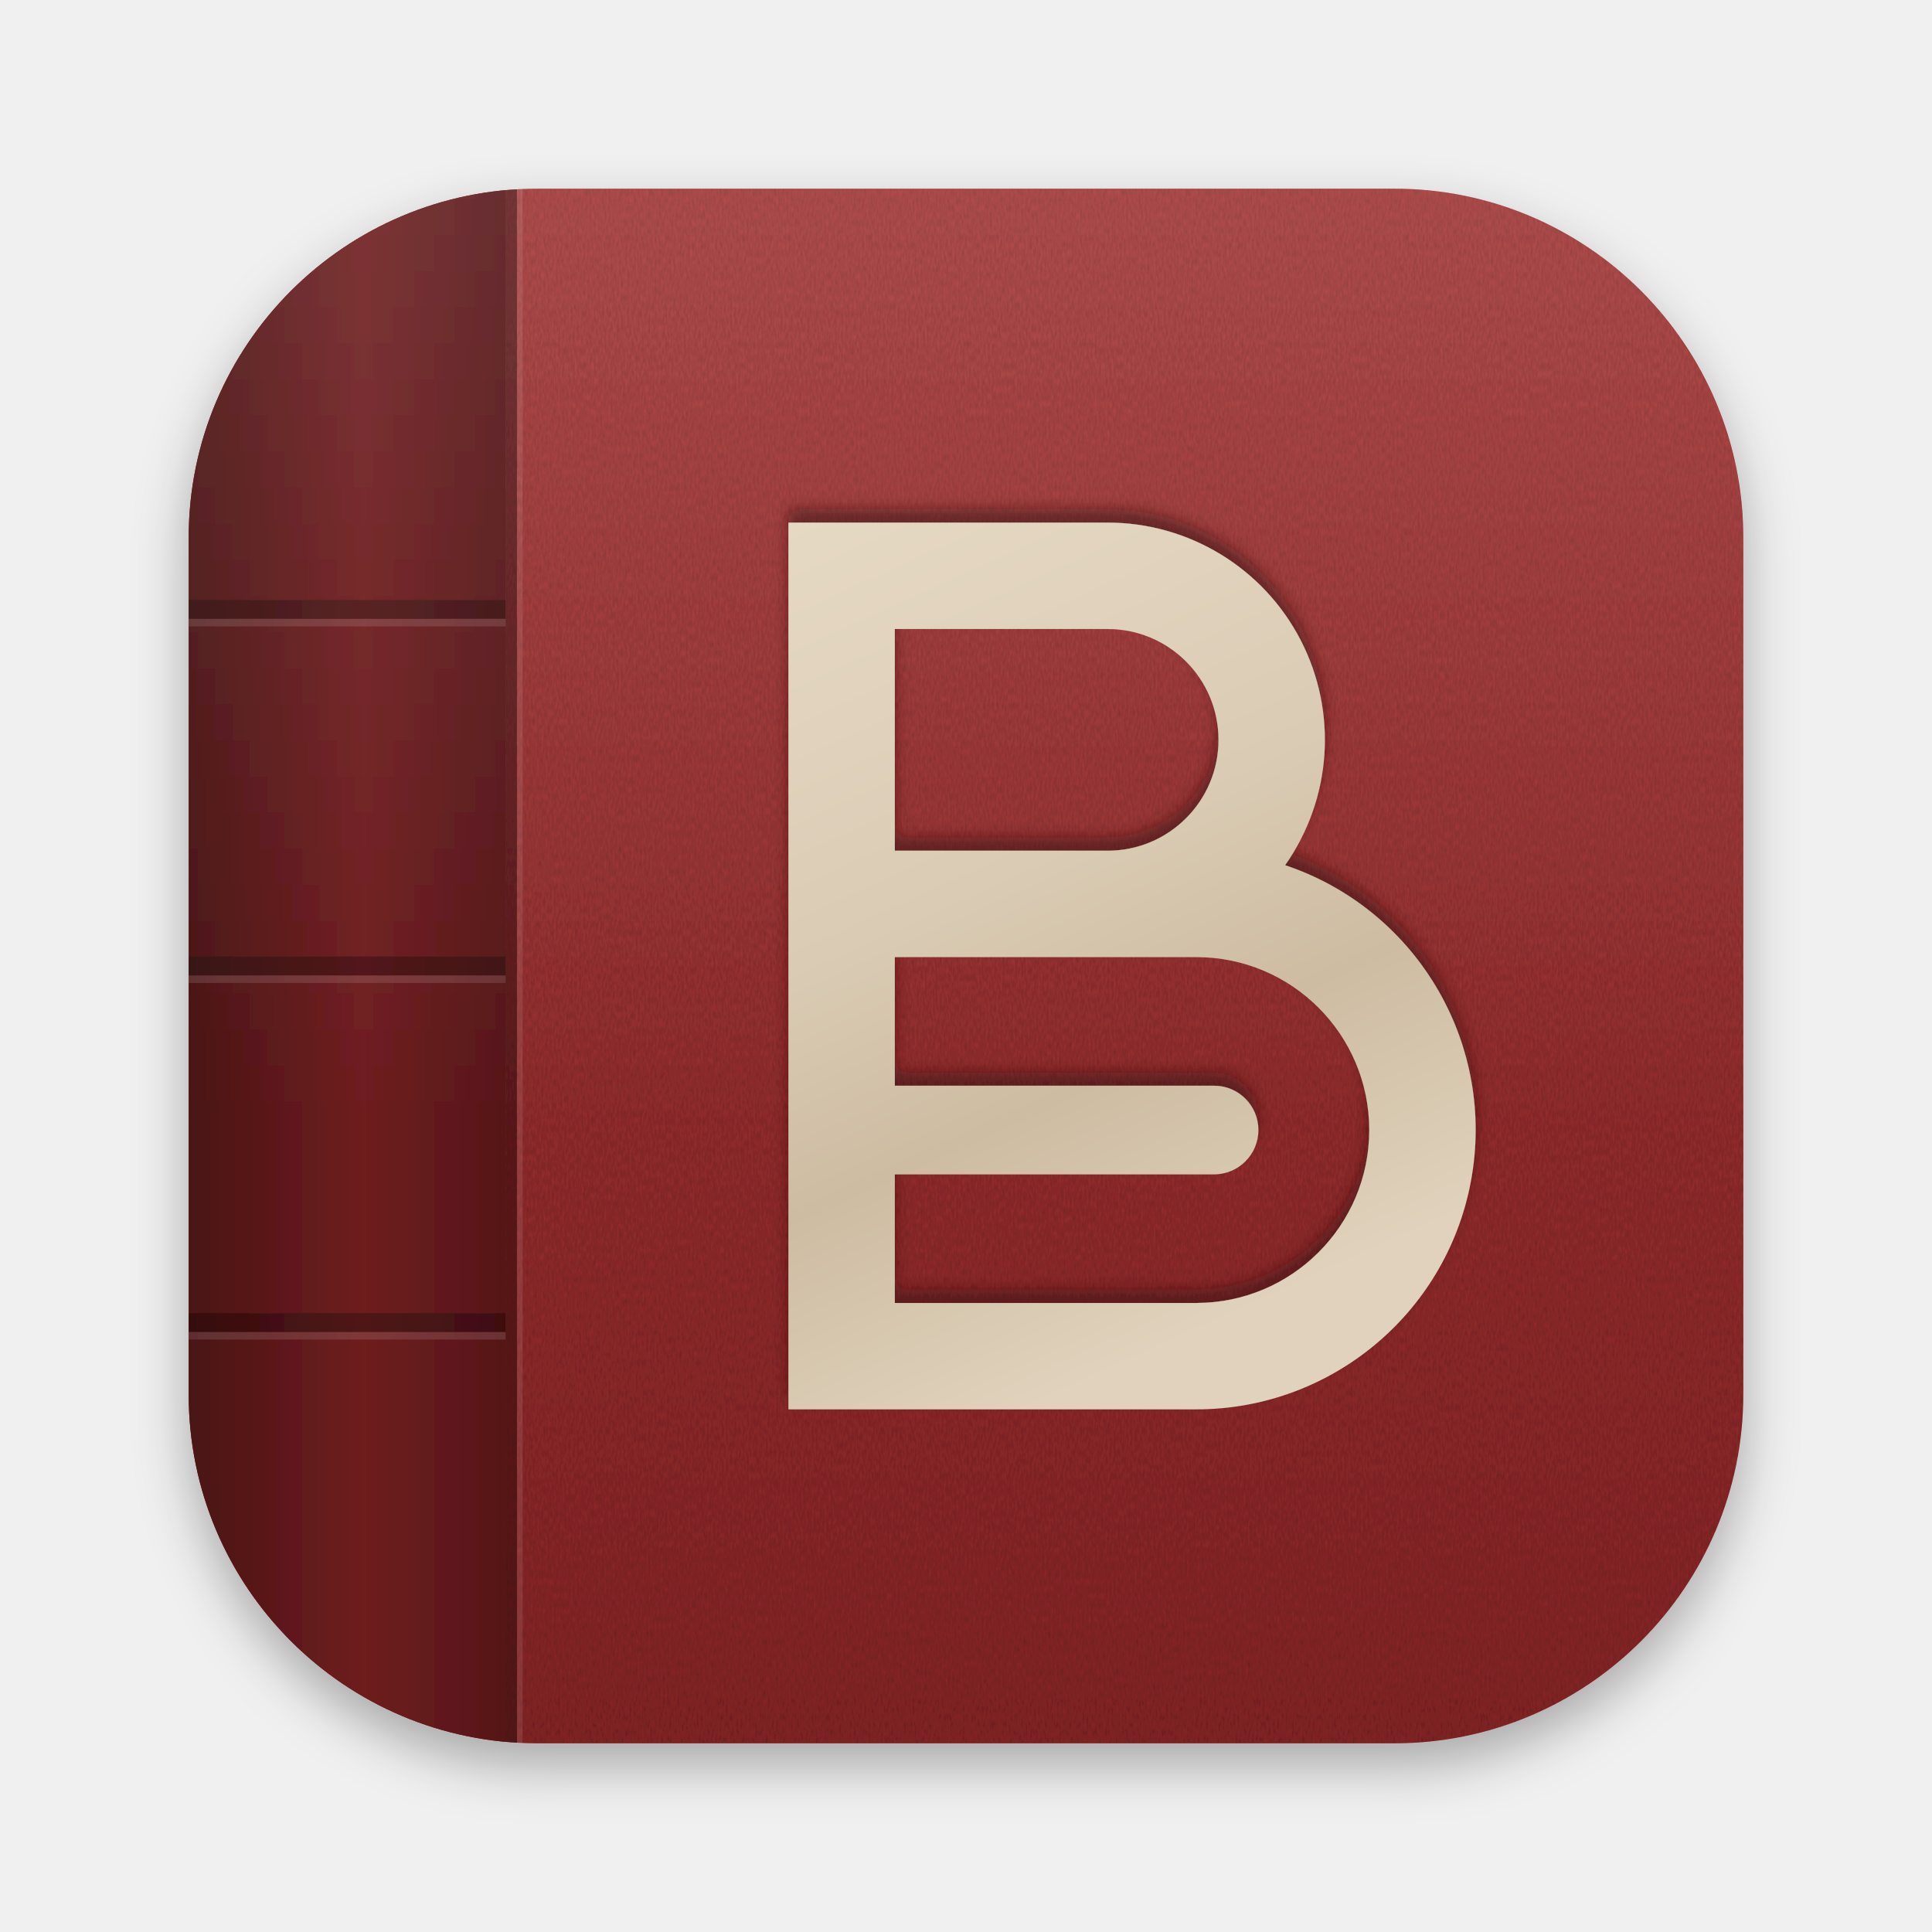
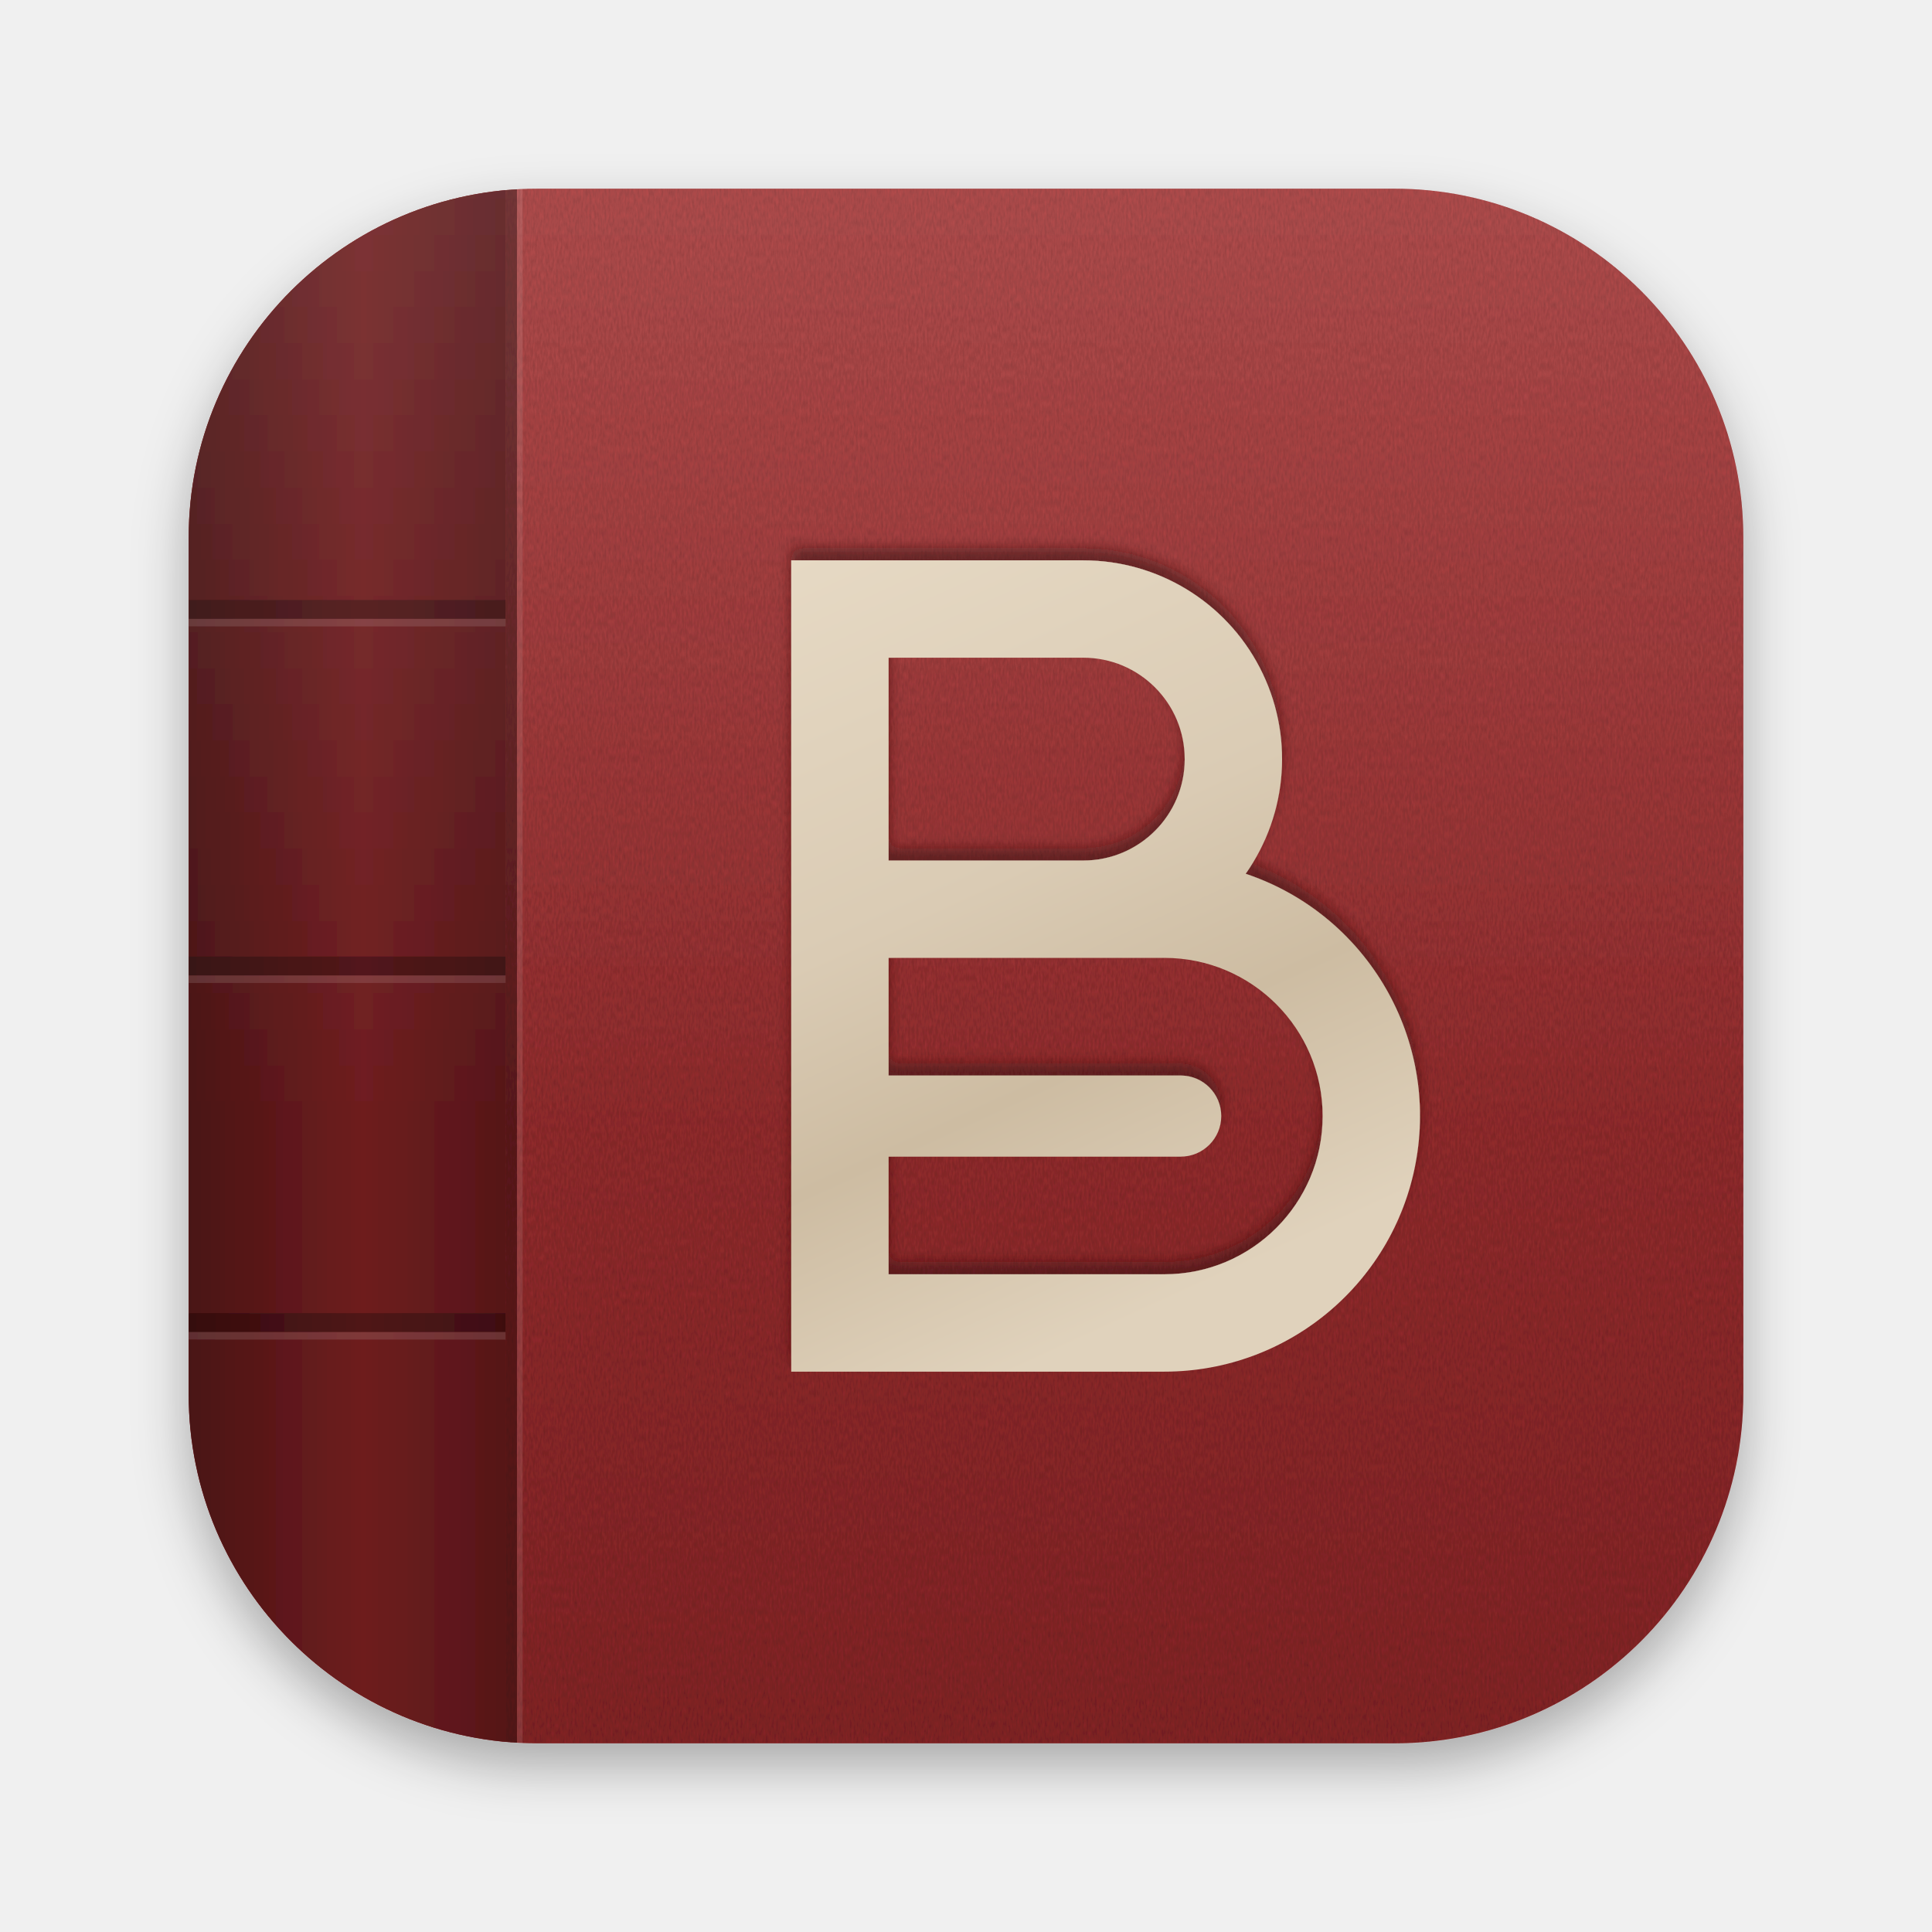
<svg xmlns="http://www.w3.org/2000/svg" viewBox="0 0 1024 1024">
  <defs>
    <clipPath id="tile">
      <rect x="100" y="100" width="824" height="824" rx="185" />
    </clipPath>
    <linearGradient id="cloth" x1="0" y1="0" x2="0" y2="1">
      <stop offset="0" stop-color="#b03a3a" />
      <stop offset="1" stop-color="#8a2527" />
    </linearGradient>
    <linearGradient id="light" x1="0" y1="0" x2="0" y2="1">
      <stop offset="0" stop-color="#fff" stop-opacity="0.1" />
      <stop offset="0.6" stop-color="#fff" stop-opacity="0" />
    </linearGradient>
    <linearGradient id="spine" x1="0" y1="0" x2="1" y2="0">
      <stop offset="0" stop-color="#4a1314" />
      <stop offset="0.55" stop-color="#6e1d1f" />
      <stop offset="1" stop-color="#561618" />
    </linearGradient>
    <linearGradient id="foil" x1="0" y1="0" x2="0.35" y2="1">
      <stop offset="0" stop-color="#e6d9c4" />
      <stop offset="0.45" stop-color="#dacbb4" />
      <stop offset="0.7" stop-color="#cdbca2" />
      <stop offset="1" stop-color="#e0d2bc" />
    </linearGradient>
    <filter id="weave" x="0" y="0" width="100%" height="100%">
      <feTurbulence type="fractalNoise" baseFrequency="0.9 0.25" numOctaves="2" seed="7" />
      <feColorMatrix values="0 0 0 0 0  0 0 0 0 0  0 0 0 0 0  0 0 0 0.22 0" />
      <feComposite in2="SourceGraphic" operator="in" />
    </filter>
    <filter id="stamp" x="-10%" y="-10%" width="120%" height="120%">
      <feOffset dy="-3" in="SourceAlpha" result="up" />
      <feGaussianBlur stdDeviation="1.5" in="up" result="upb" />
      <feFlood flood-color="#3a0d0e" flood-opacity="0.55" />
      <feComposite in2="upb" operator="in" result="shade" />
      <feMerge>
        <feMergeNode in="shade" />
        <feMergeNode in="SourceGraphic" />
      </feMerge>
    </filter>
    <filter id="drop" x="-10%" y="-10%" width="120%" height="125%">
      <feGaussianBlur in="SourceAlpha" stdDeviation="14" />
      <feOffset dy="12" />
      <feComponentTransfer>
        <feFuncA type="linear" slope="0.3" />
      </feComponentTransfer>
      <feMerge>
        <feMergeNode />
        <feMergeNode in="SourceGraphic" />
      </feMerge>
    </filter>
  </defs>
  <g filter="url(#drop)">
    <g clip-path="url(#tile)">
      <rect x="100" y="100" width="824" height="824" fill="url(#cloth)" />
      <rect x="100" y="100" width="824" height="824" fill="#000" filter="url(#weave)" />
      <rect x="100" y="100" width="168" height="824" fill="url(#spine)" />
      <g fill="#000" opacity="0.28">
        <rect x="100" y="318" width="168" height="10" />
        <rect x="100" y="507" width="168" height="10" />
        <rect x="100" y="696" width="168" height="10" />
      </g>
      <g fill="#fff" opacity="0.12">
        <rect x="100" y="328" width="168" height="4" />
        <rect x="100" y="517" width="168" height="4" />
        <rect x="100" y="706" width="168" height="4" />
      </g>
      <rect x="268" y="100" width="6" height="824" fill="#2e0b0c" opacity="0.55" />
      <rect x="274" y="100" width="3" height="824" fill="#fff" opacity="0.1" />
      <rect x="100" y="100" width="824" height="824" fill="url(#light)" />
    </g>
-     <path filter="url(#stamp)" fill="url(#foil)" fill-rule="evenodd" transform="translate(600 512) scale(2.35) translate(-129.5 -128)" d="M52 28H124A49 49 0 0 1 164.025 105.267A63 63 0 0 1 144 228H52Z M76 52H124A25 25 0 0 1 124 102H76Z M76 126H144A39 39 0 0 1 144 204H76Z M76 155H148A10 10 0 0 1 148 175H76Z" />
+     <path filter="url(#stamp)" fill="url(#foil)" fill-rule="evenodd" transform="translate(586 512) scale(2.15) translate(-129.5 -128)" d="M52 28H124A49 49 0 0 1 164.025 105.267A63 63 0 0 1 144 228H52Z M76 52H124A25 25 0 0 1 124 102H76Z M76 126H144A39 39 0 0 1 144 204H76Z M76 155H148A10 10 0 0 1 148 175H76Z" />
  </g>
</svg>
